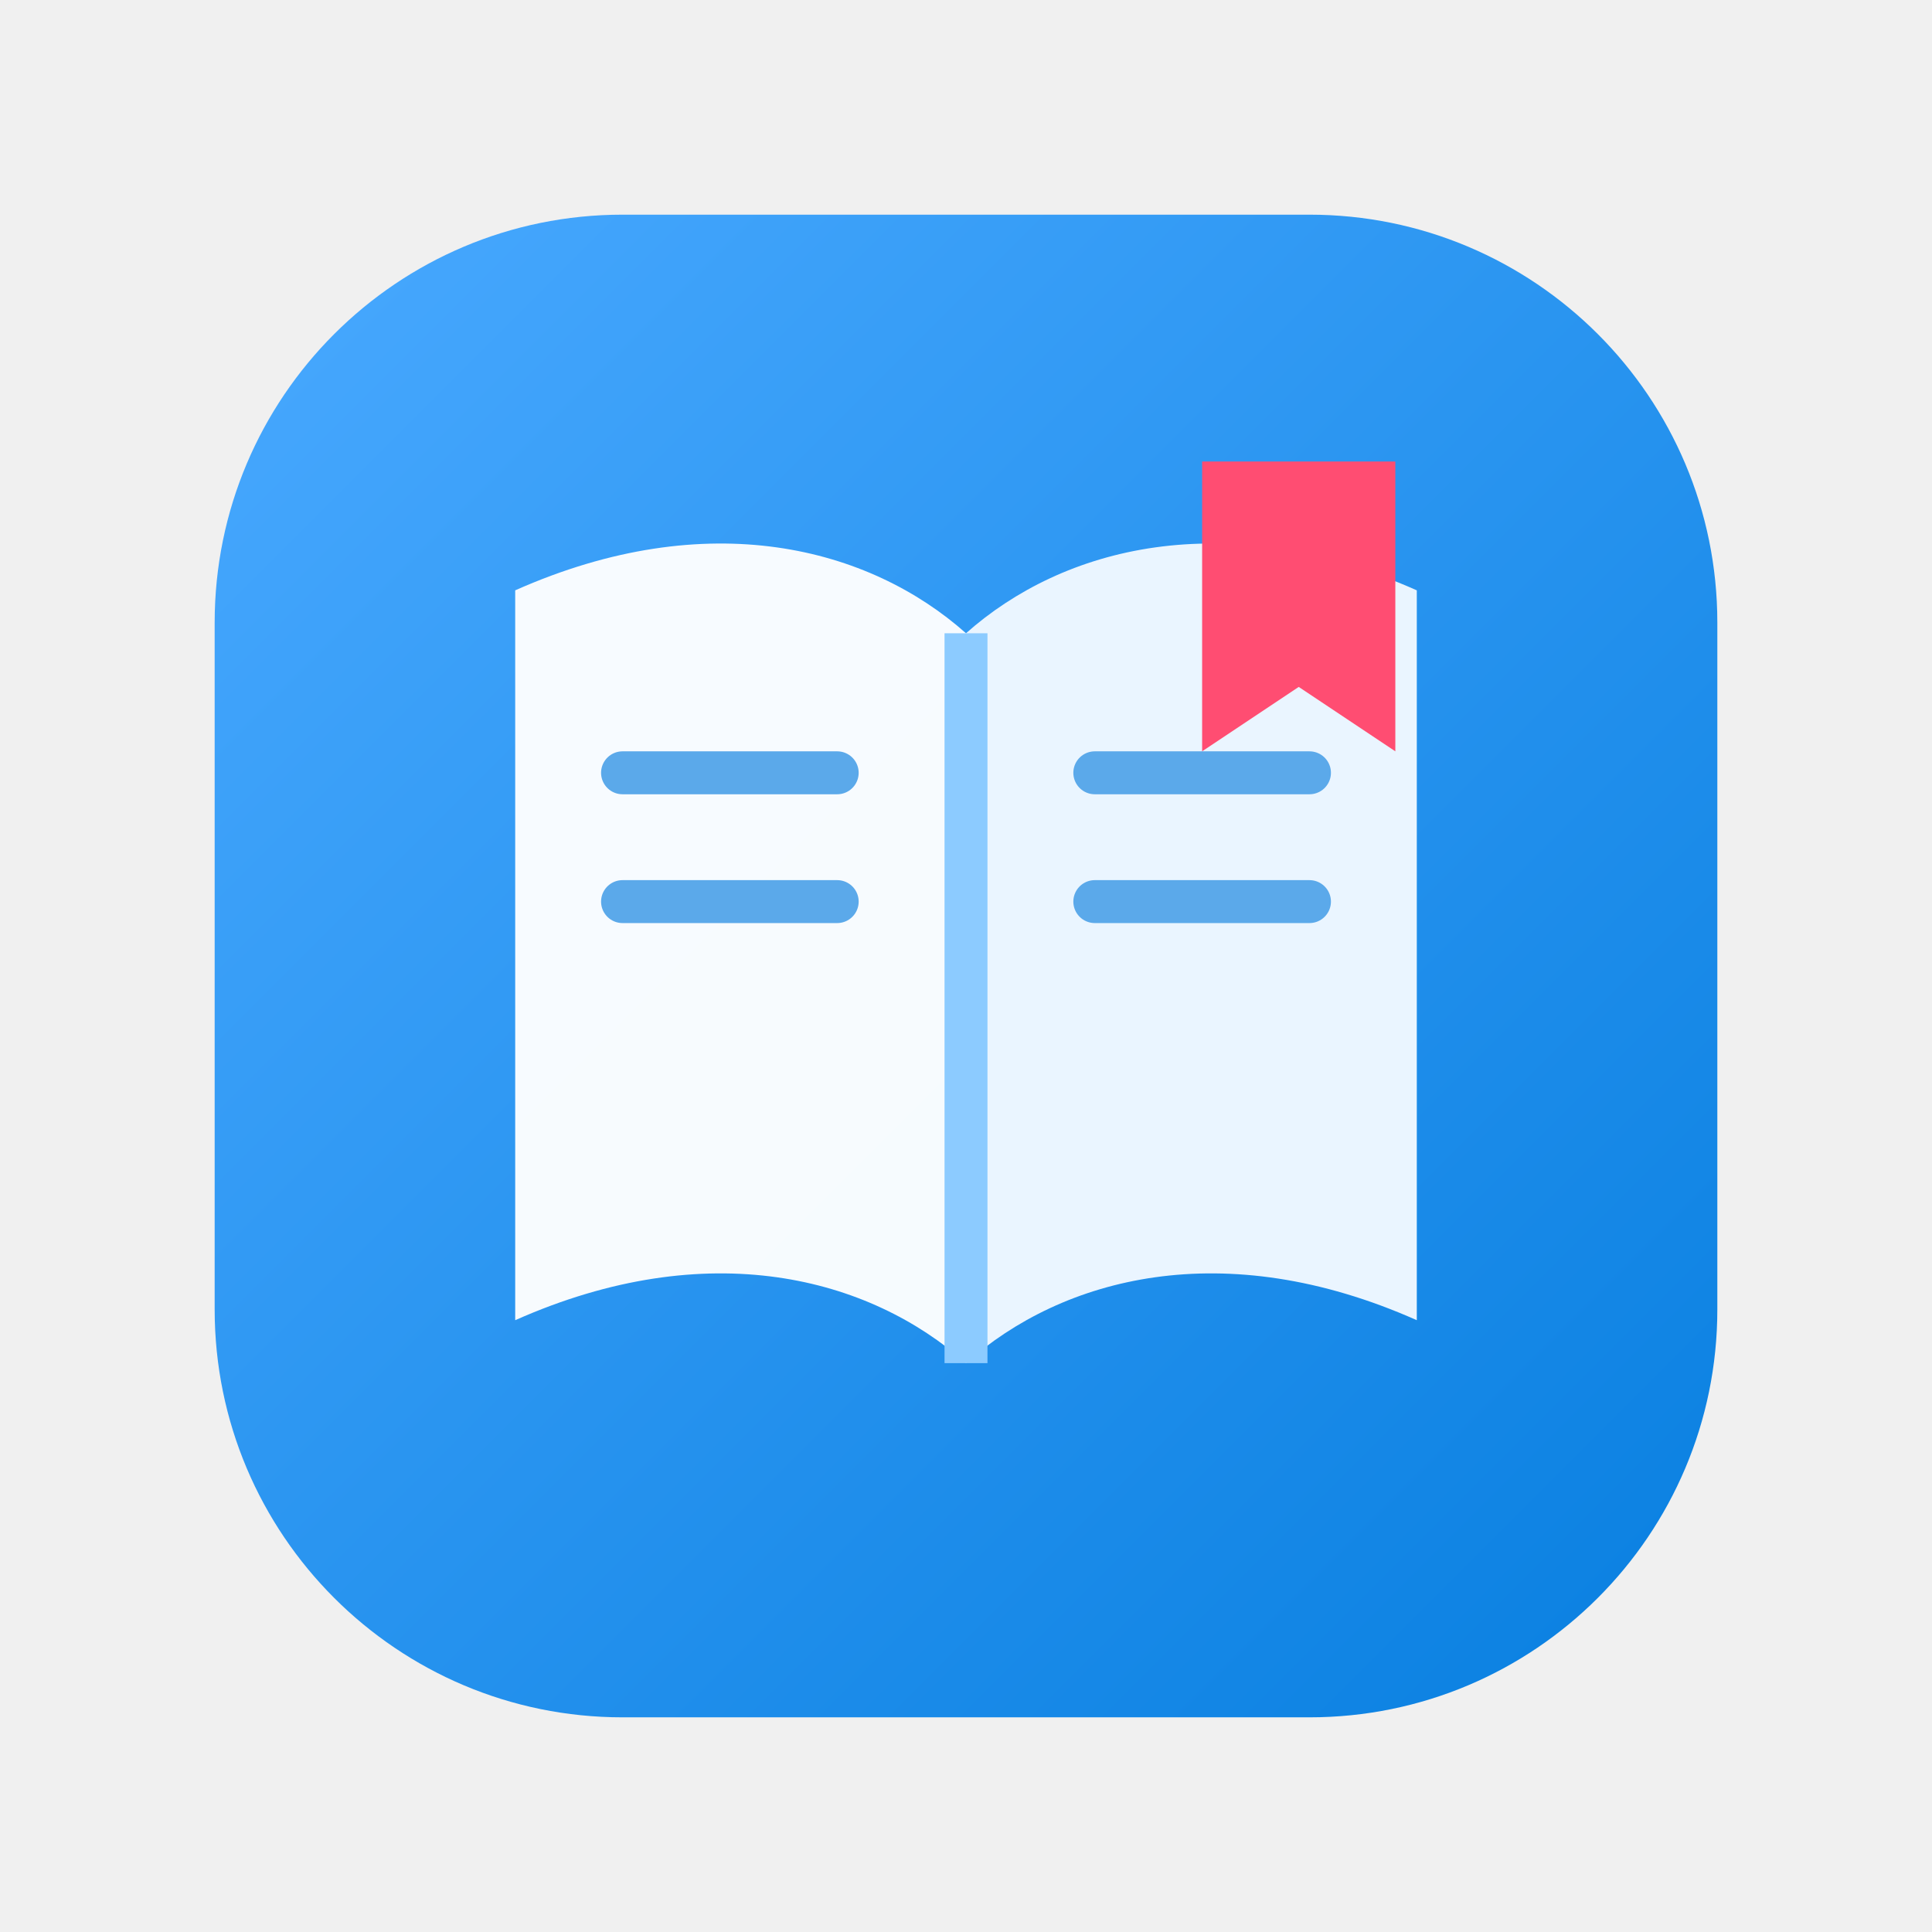
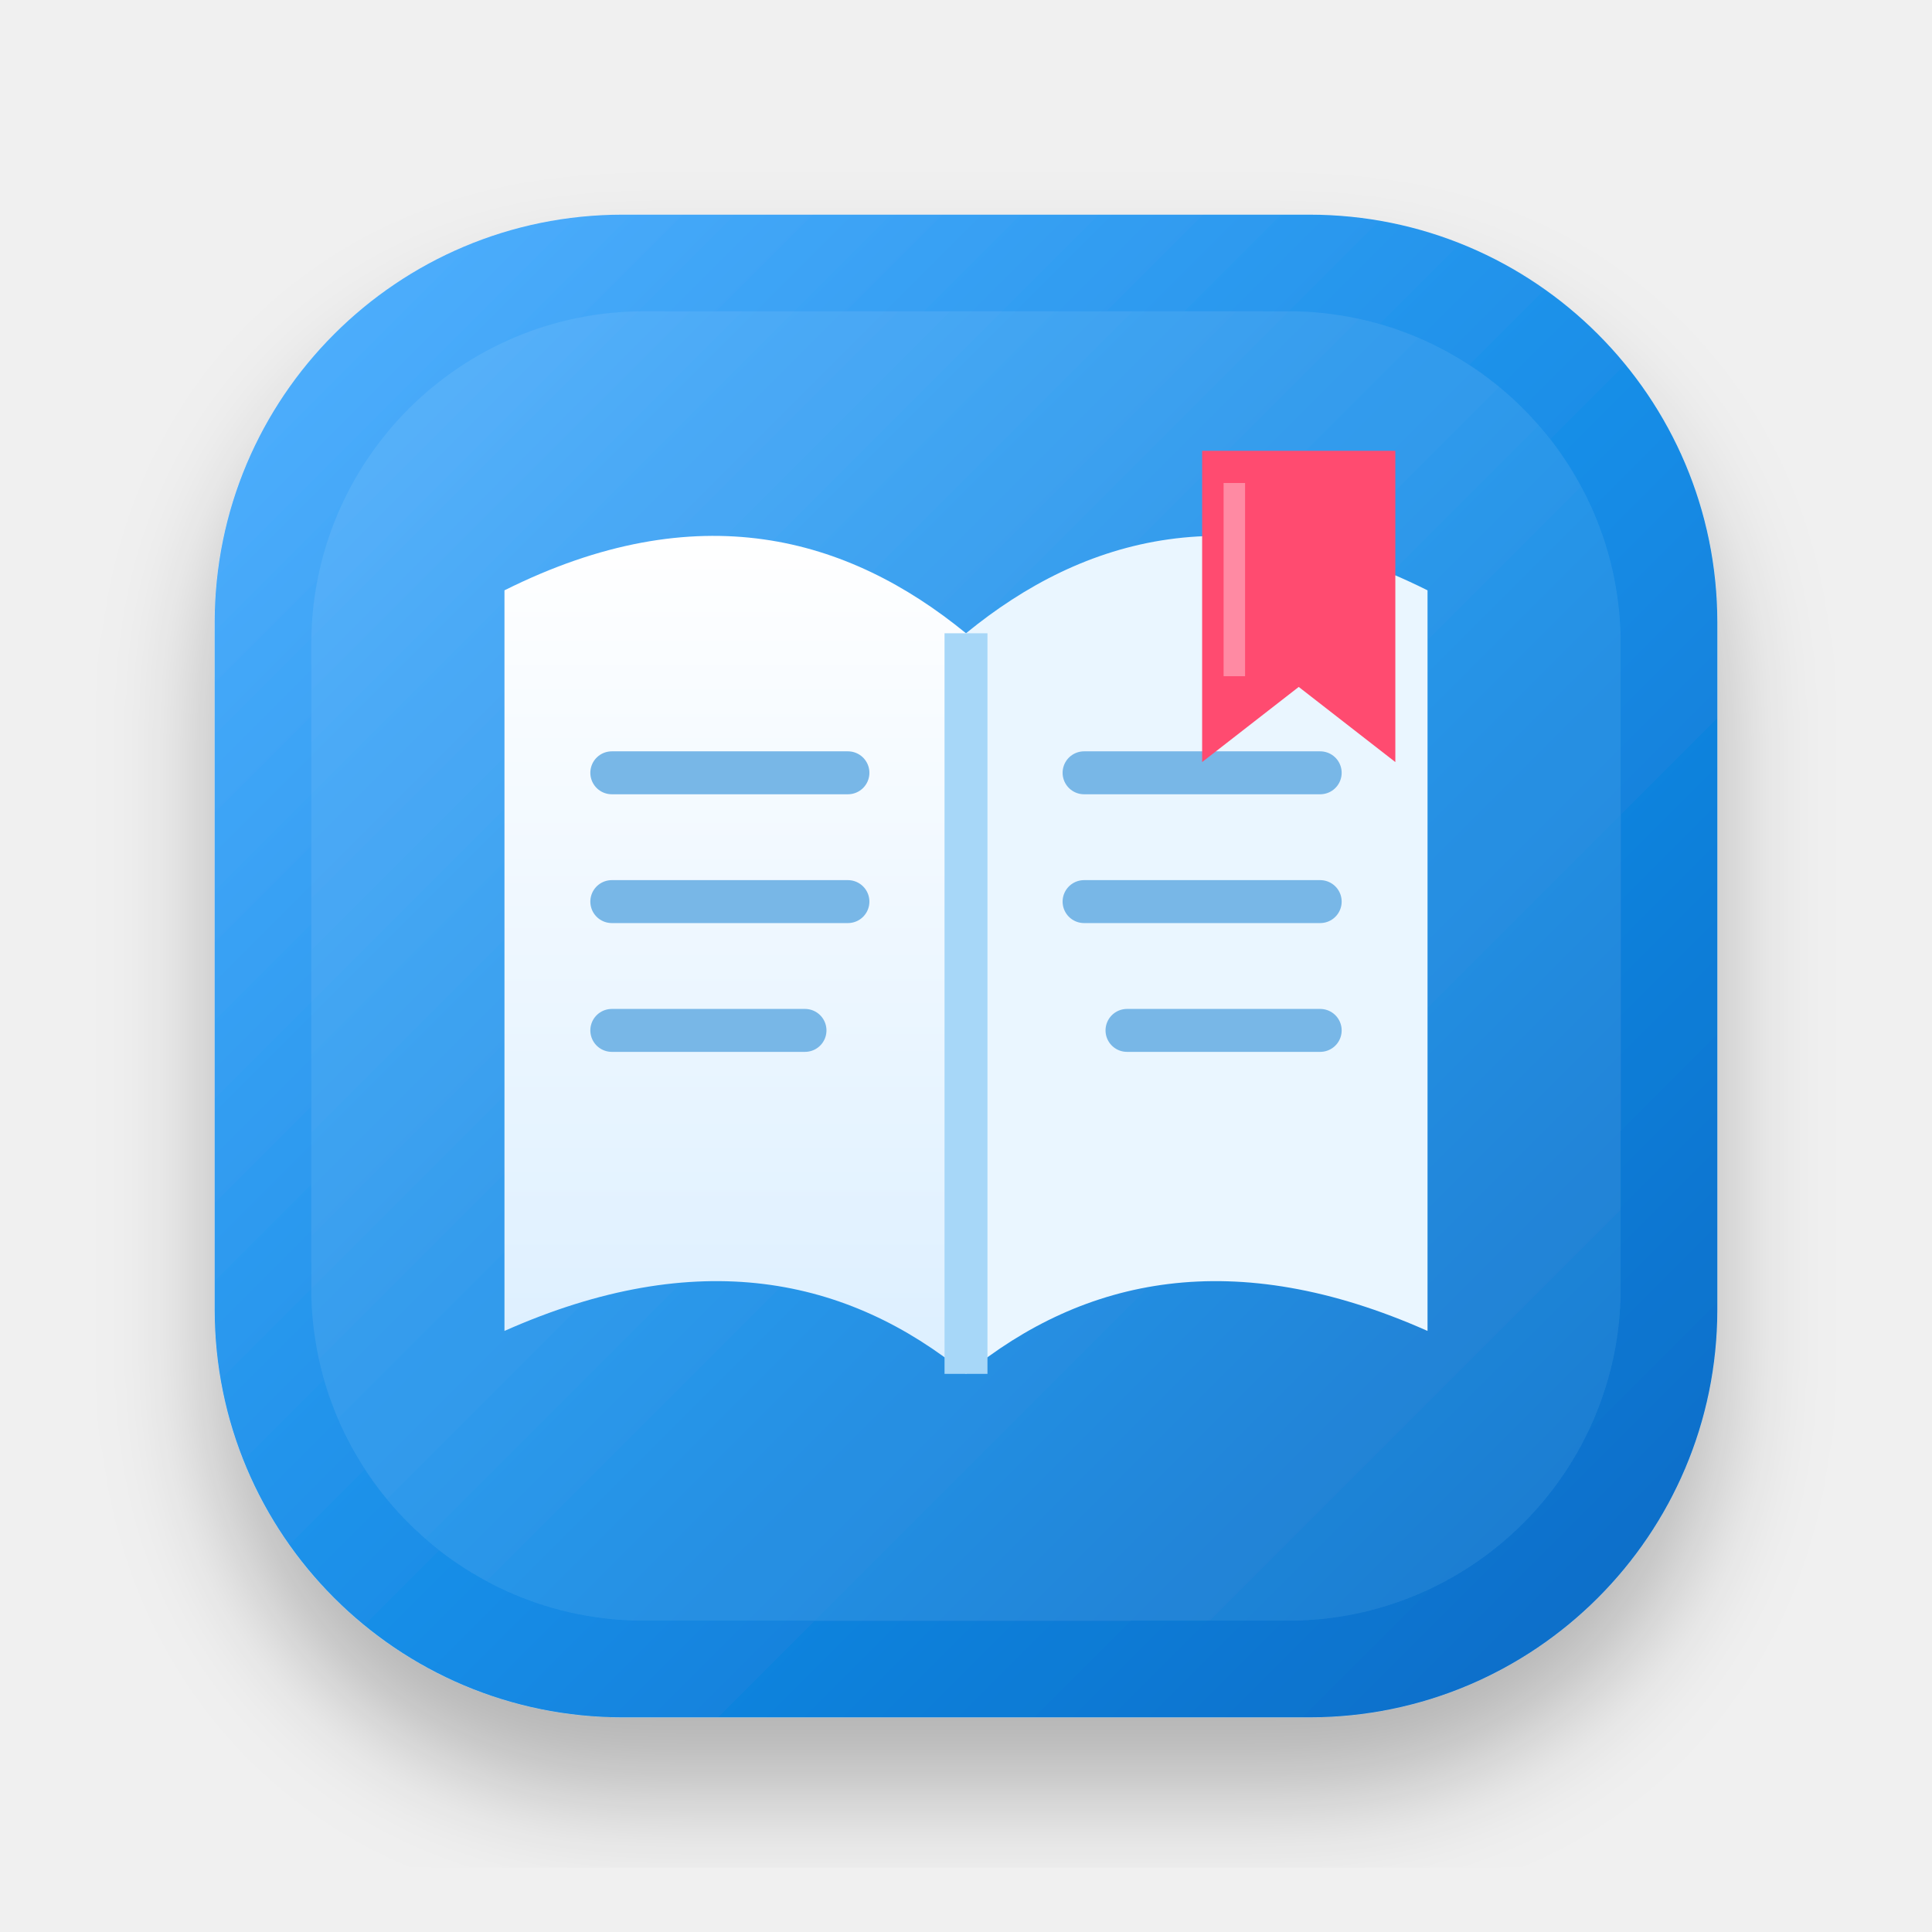
- <svg xmlns="http://www.w3.org/2000/svg" width="180" height="180" viewBox="0 0 180 180">
+ <svg xmlns="http://www.w3.org/2000/svg" viewBox="0 0 180 180">
  <defs>
    <linearGradient id="g" x1="0" y1="0" x2="1" y2="1">
-       <stop stop-color="#49A9FF" />
-       <stop offset="1" stop-color="#087FE0" />
+       <stop stop-color="#55B2FF" />
+       <stop offset=".55" stop-color="#168CE6" />
+       <stop offset="1" stop-color="#0569C4" />
    </linearGradient>
+     <linearGradient id="p" x1="0" y1="0" x2="0" y2="1">
+       <stop stop-color="#FFFFFF" />
+       <stop offset="1" stop-color="#DCEFFF" />
+     </linearGradient>
+     <filter id="s">
+       <feDropShadow dx="0" dy="7" stdDeviation="5" flood-opacity=".25" />
+     </filter>
  </defs>
-   <rect x="20" y="20" width="140" height="140" rx="38" fill="url(#g)" />
-   <path d="M48 55c18-8 33-4 42 4v68c-9-8-24-12-42-4V55Z" fill="#fff" opacity=".96" />
-   <path d="M132 55c-18-8-33-4-42 4v68c9-8 24-12 42-4V55Z" fill="#EAF5FF" />
-   <path d="M90 59v68" stroke="#8CCBFF" stroke-width="4" />
-   <path d="M58 72h20M58 84h20M102 72h20M102 84h20" stroke="#5BA9EA" stroke-width="4" stroke-linecap="round" />
-   <path d="M112 43v27l9-6 9 6V43Z" fill="#FF4D72" />
+   <g filter="url(#s)">
+     <rect x="20" y="20" width="140" height="140" rx="38" fill="url(#g)" />
+     <rect x="29" y="29" width="122" height="122" rx="31" fill="#fff" opacity=".08" />
+     <path d="M47 55c18-9 32-5 43 4v69c-11-9-25-12-43-4z" fill="url(#p)" />
+     <path d="M133 55c-18-9-32-5-43 4v69c11-9 25-12 43-4z" fill="#EAF6FF" />
+     <path d="M90 59v69" stroke="#A7D7F8" stroke-width="4" />
+     <path d="M57 72h22M57 84h22M101 72h22M101 84h22M57 96h18M105 96h18" stroke="#78B7E7" stroke-width="4" stroke-linecap="round" />
+     <path d="M112 42v29l9-7 9 7V42Z" fill="#FF4B70" />
+     <path d="M115 45v18" stroke="#FF9AB0" stroke-width="2" opacity=".8" />
+   </g>
</svg>
